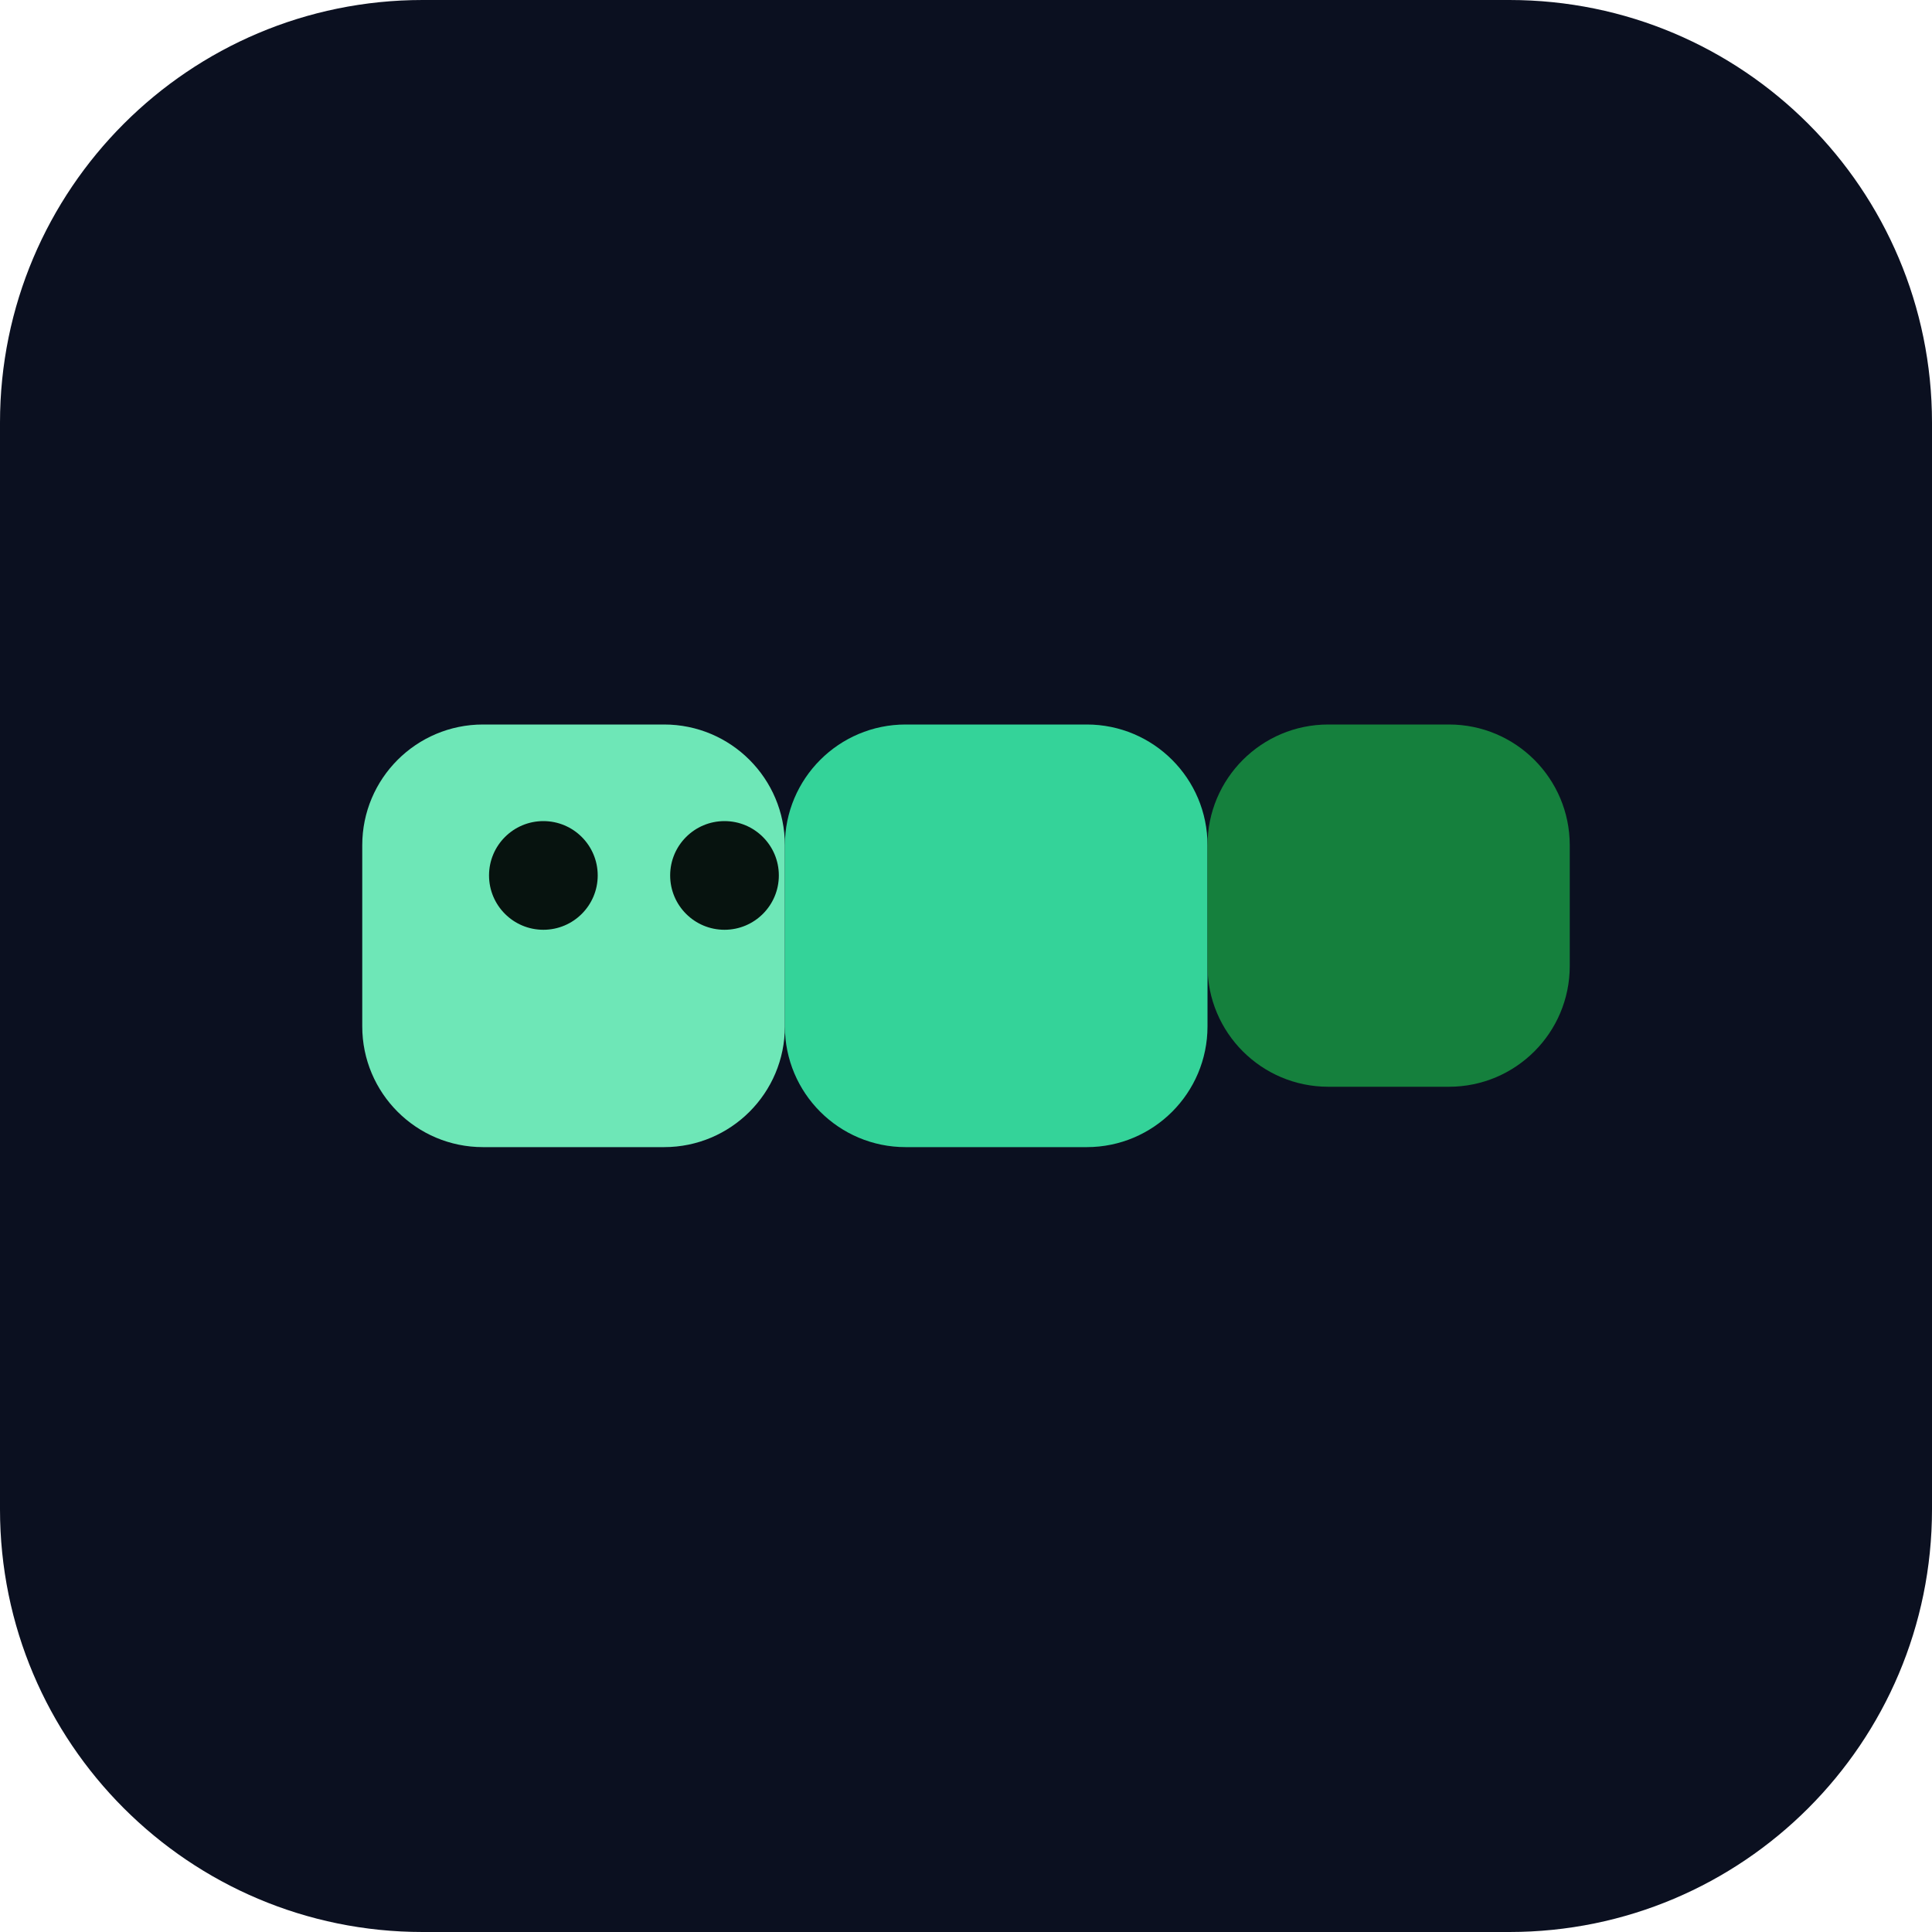
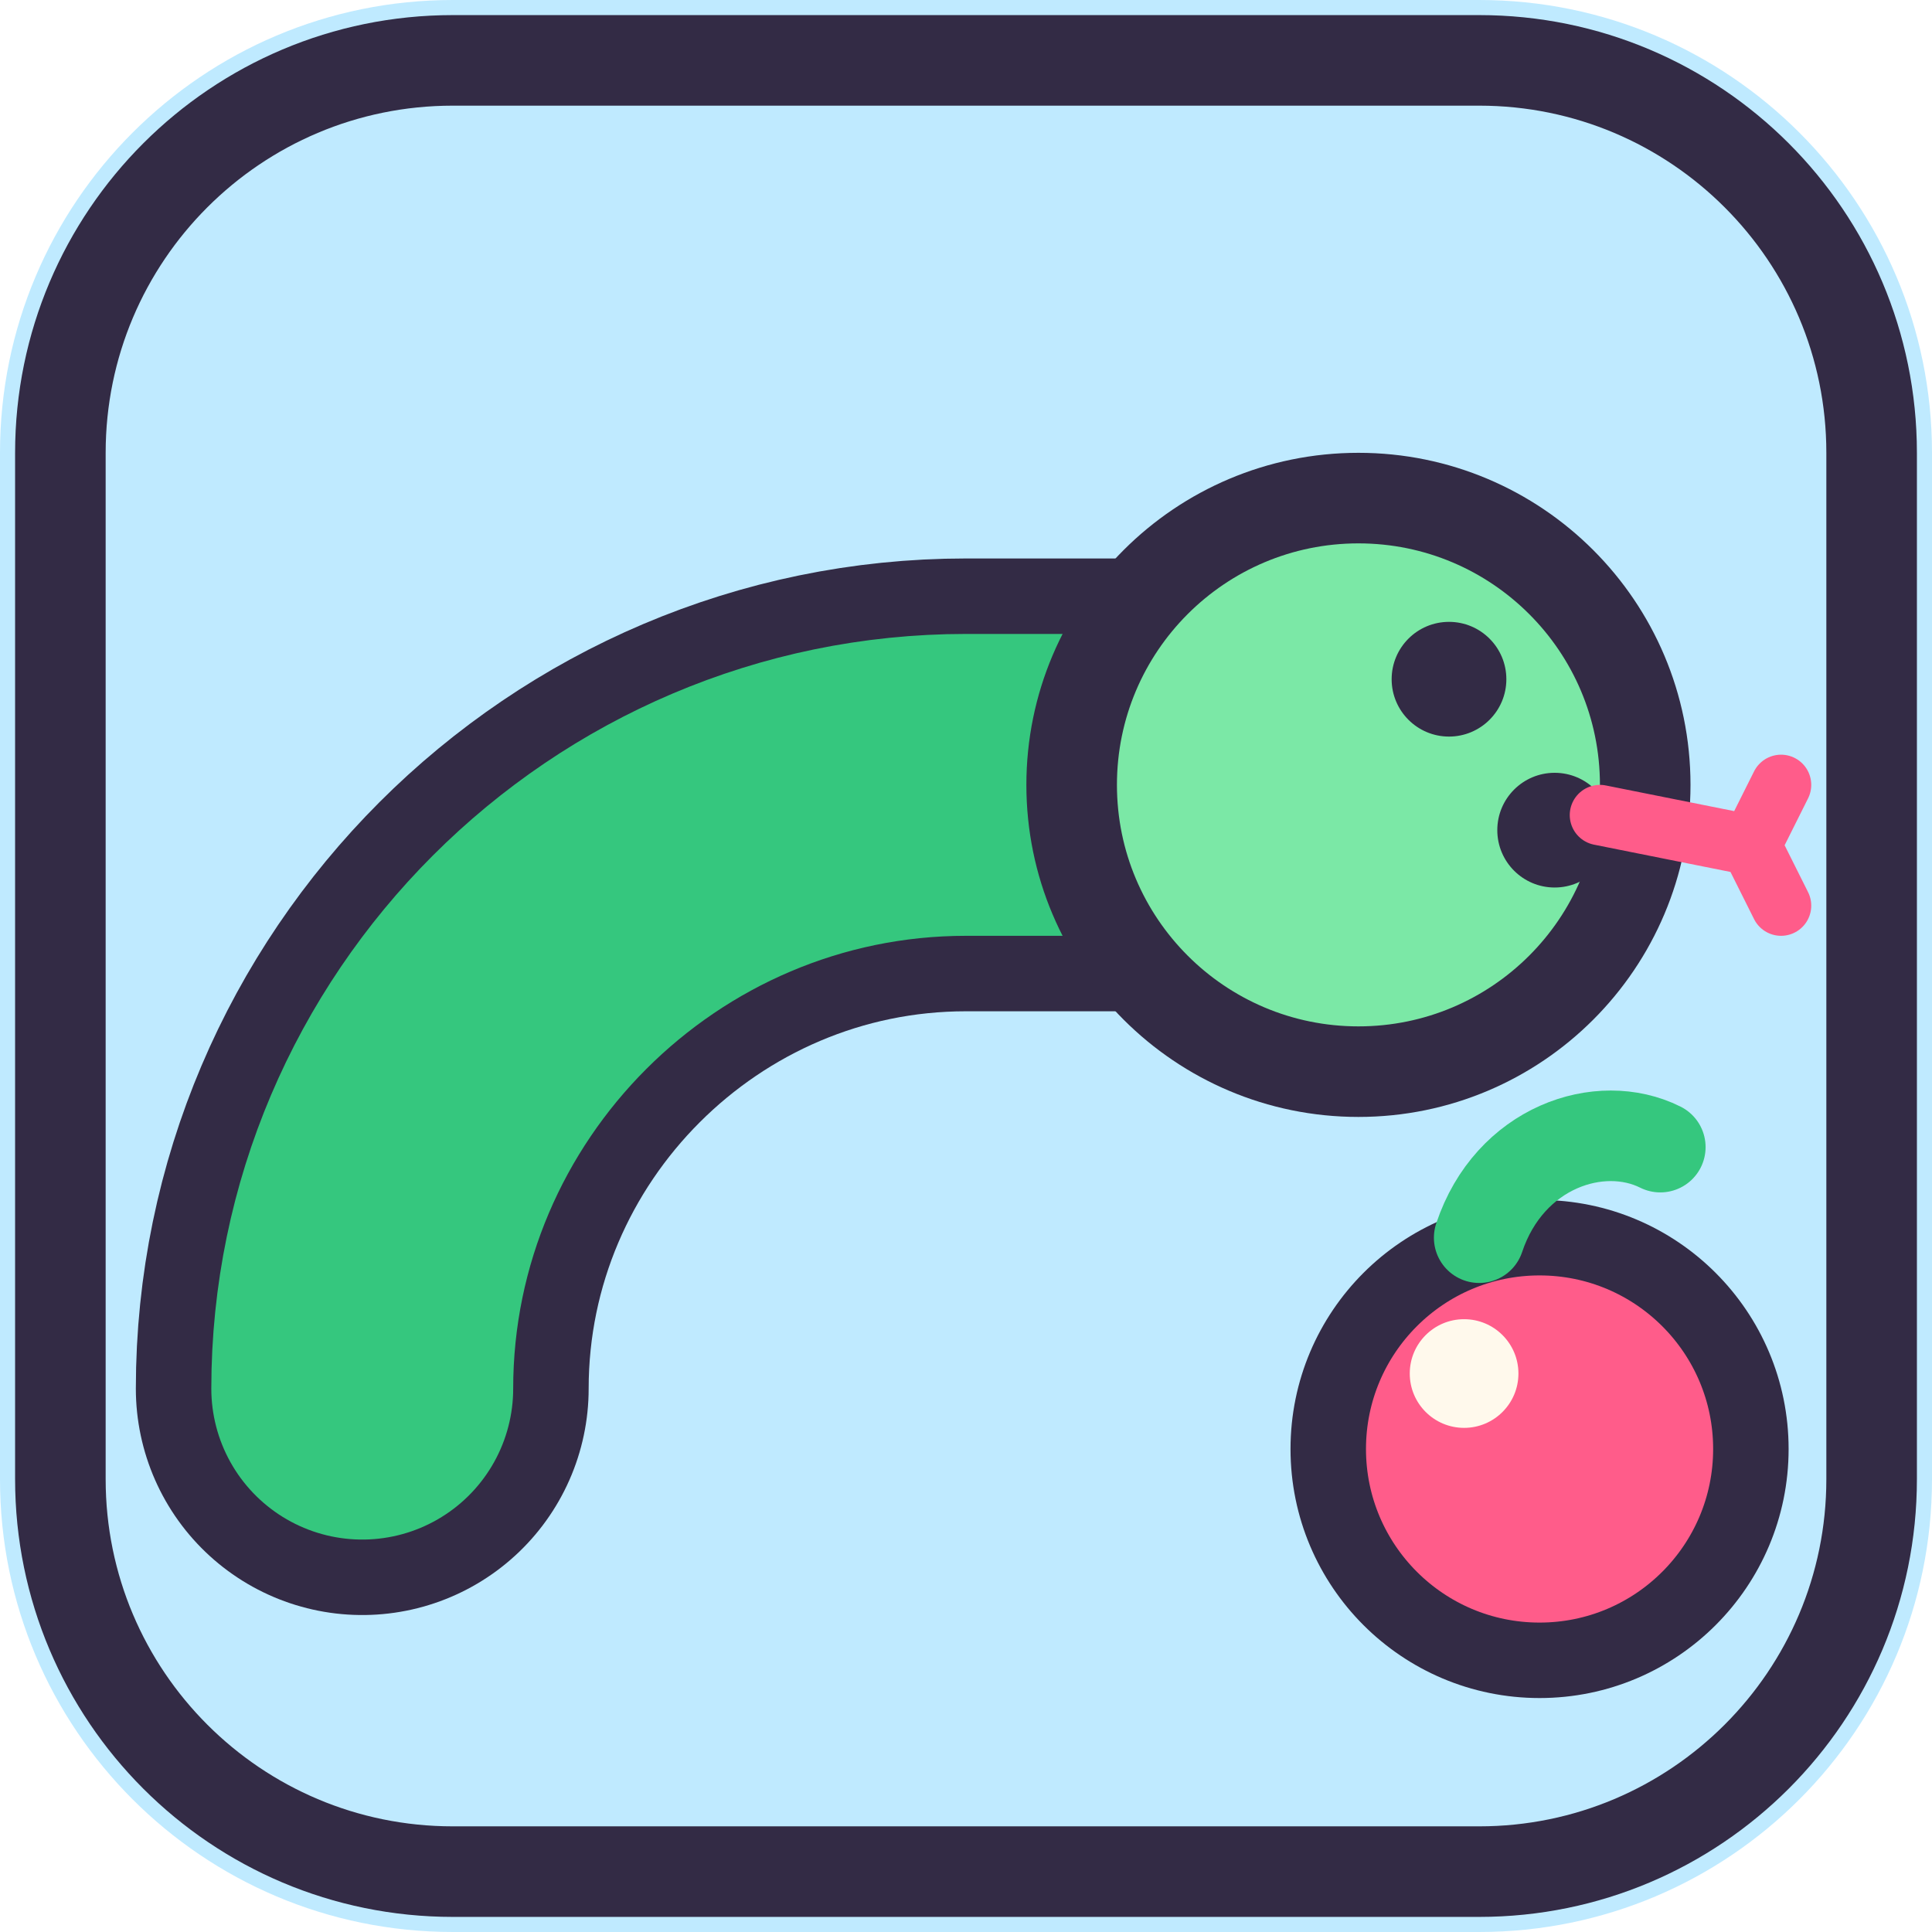
<svg xmlns="http://www.w3.org/2000/svg" viewBox="0 0 64 64">
-   <rect width="64" height="64" rx="14" fill="#0b1020" />
-   <rect x="12" y="24" width="14" height="14" rx="4" fill="#6ee7b7" />
-   <rect x="26" y="24" width="14" height="14" rx="4" fill="#34d399" />
-   <rect x="40" y="24" width="12" height="12" rx="4" fill="#15803d" />
-   <circle cx="18" cy="29" r="1.8" fill="#07130f" />
-   <circle cx="24" cy="29" r="1.8" fill="#07130f" />
+   <rect width="64" height="64" rx="15" fill="#BFEAFF" />
+   <rect x="2" y="2" width="60" height="60" rx="13" fill="none" stroke="#332B45" stroke-width="3" />
+   <path d="M12 46c0-11 9-20 20-20h11" fill="none" stroke="#332B45" stroke-width="15" stroke-linecap="round" stroke-linejoin="round" />
+   <path d="M12 46c0-11 9-20 20-20h11" fill="none" stroke="#35C77E" stroke-width="10" stroke-linecap="round" stroke-linejoin="round" />
+   <circle cx="45" cy="26" r="9.5" fill="#7BE8A6" stroke="#332B45" stroke-width="3" />
+   <circle cx="48" cy="22.5" r="1.9" fill="#332B45" />
+   <circle cx="51.5" cy="27.5" r="1.9" fill="#332B45" />
+   <path d="M53 27l5 1M58 28l1-2M58 28l1 2" fill="none" stroke="#FF5C8A" stroke-width="2" stroke-linecap="round" />
+   <circle cx="51" cy="48" r="7" fill="#FF5C8A" stroke="#332B45" stroke-width="2.5" />
+   <path d="M49 41c1-3 4-4 6-3" fill="none" stroke="#35C77E" stroke-width="3" stroke-linecap="round" />
+   <circle cx="48.5" cy="45.5" r="1.8" fill="#FFF9EC" />
</svg>
